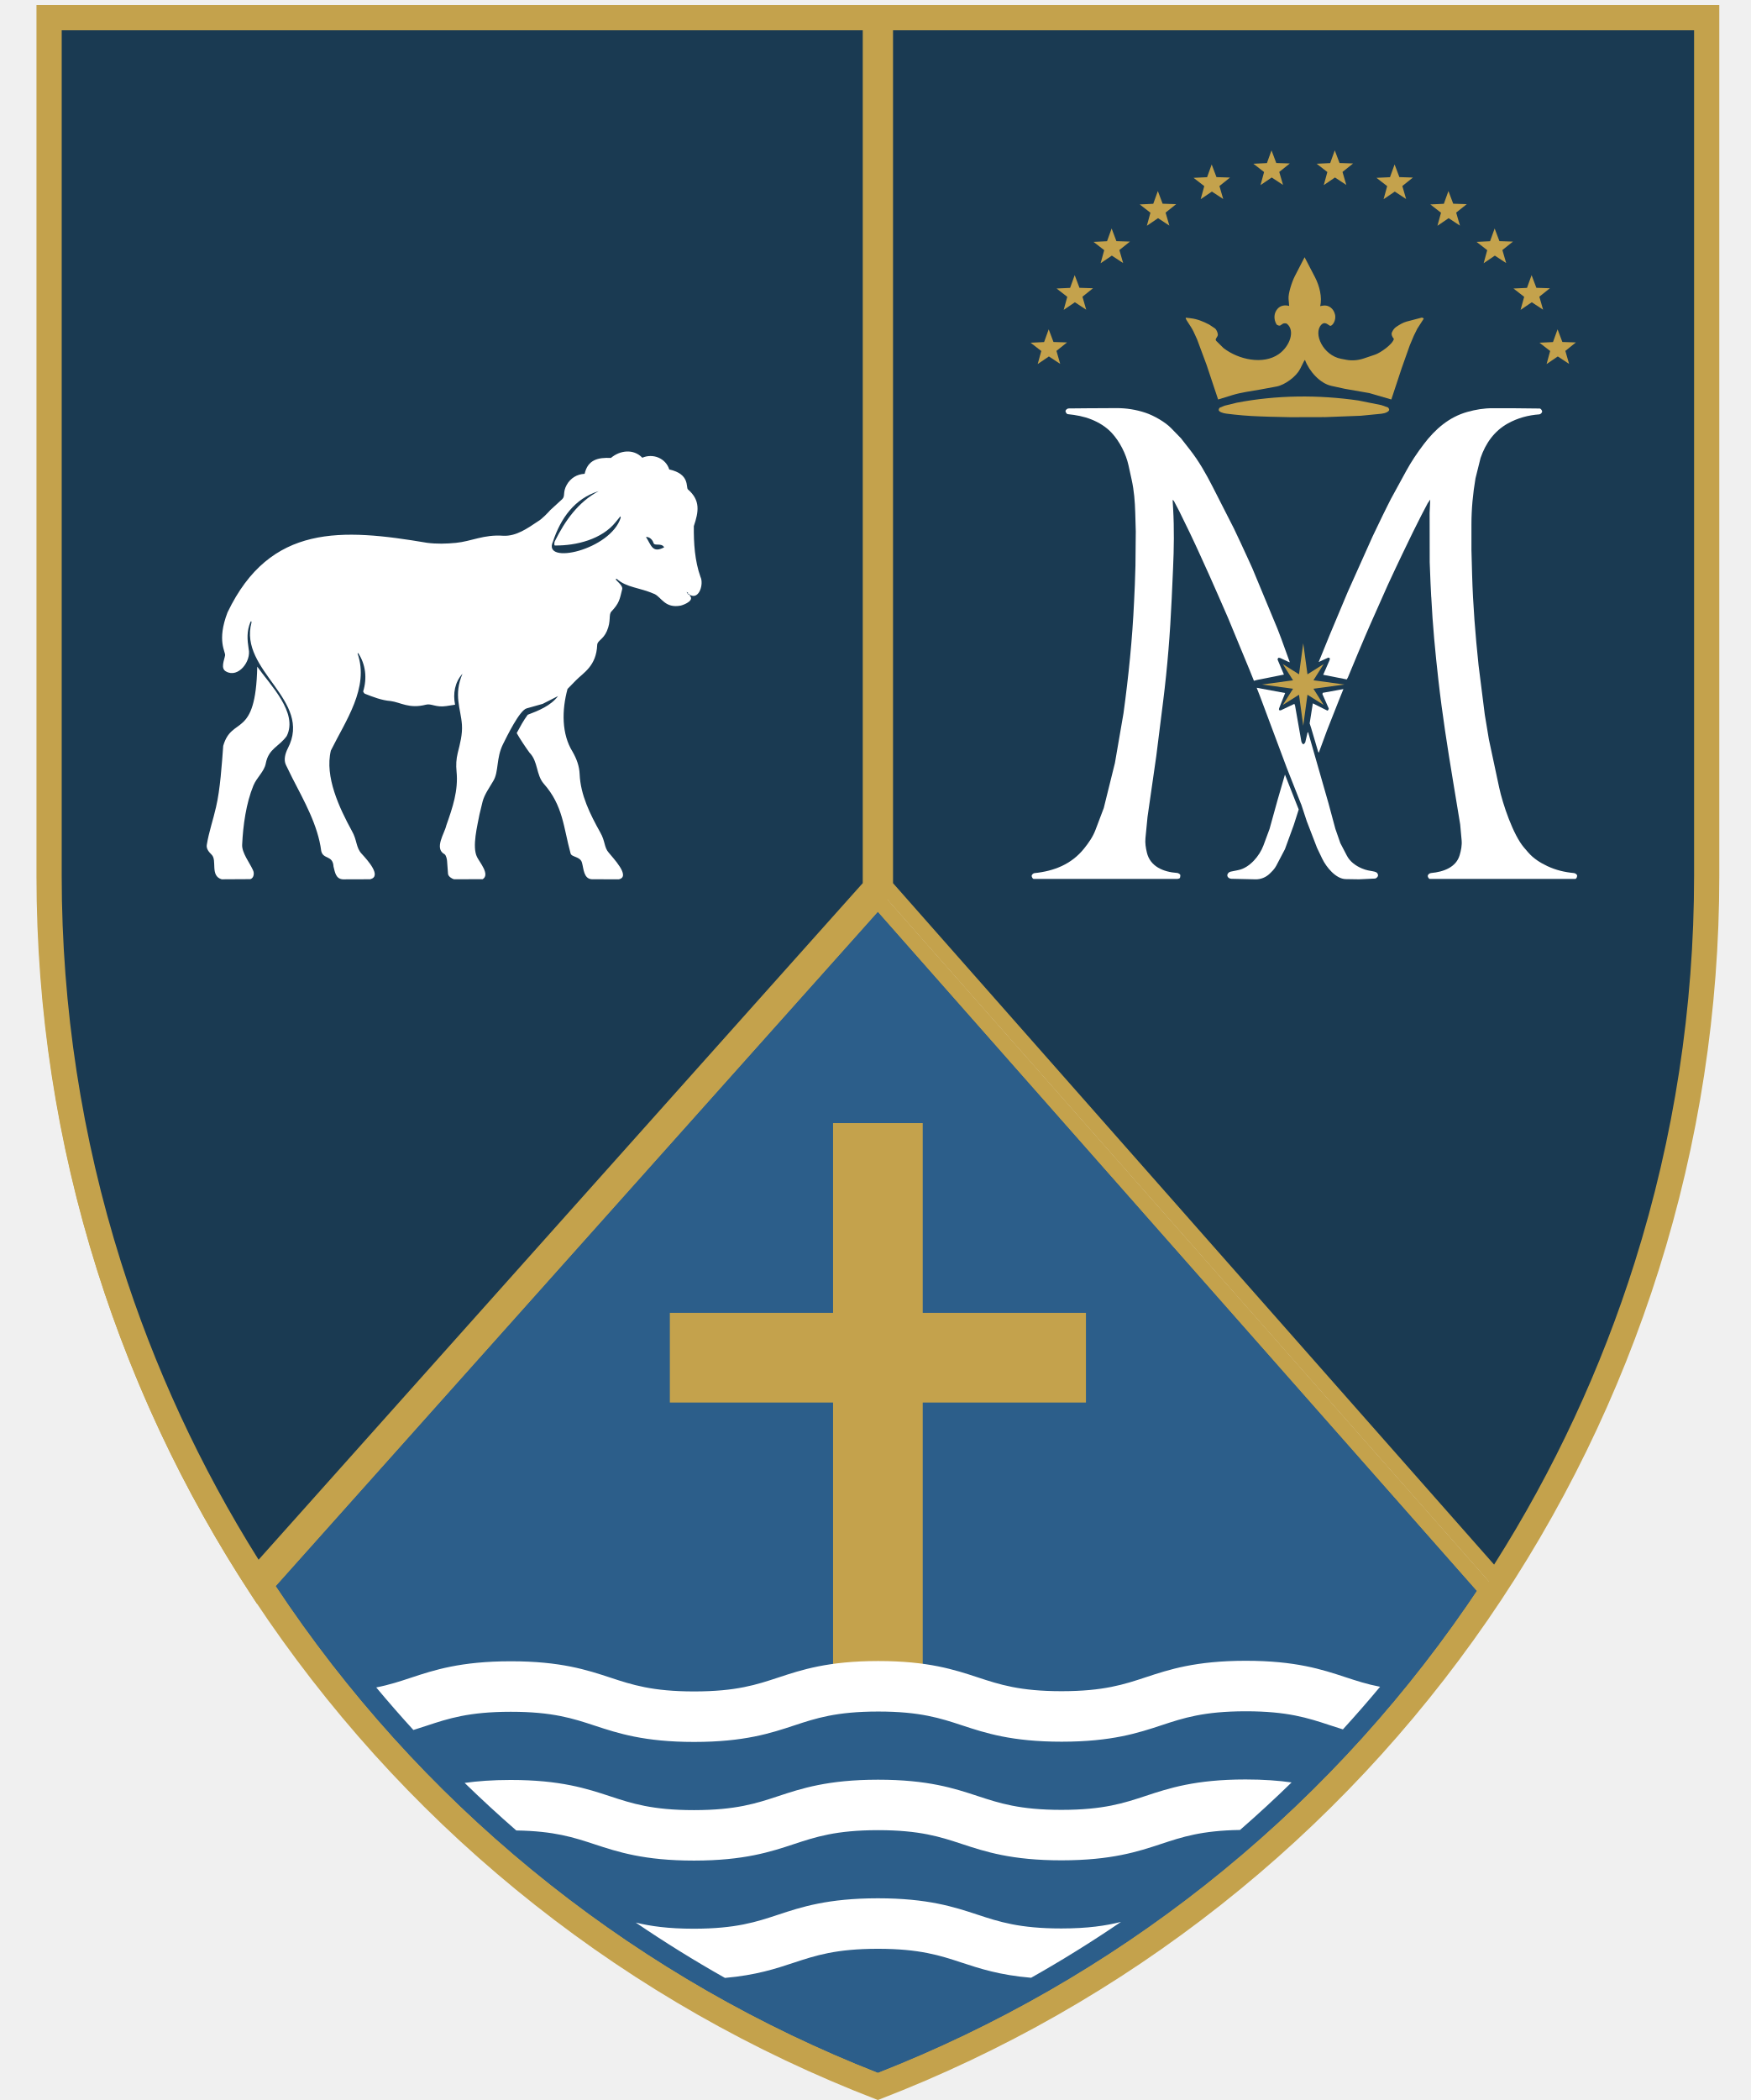
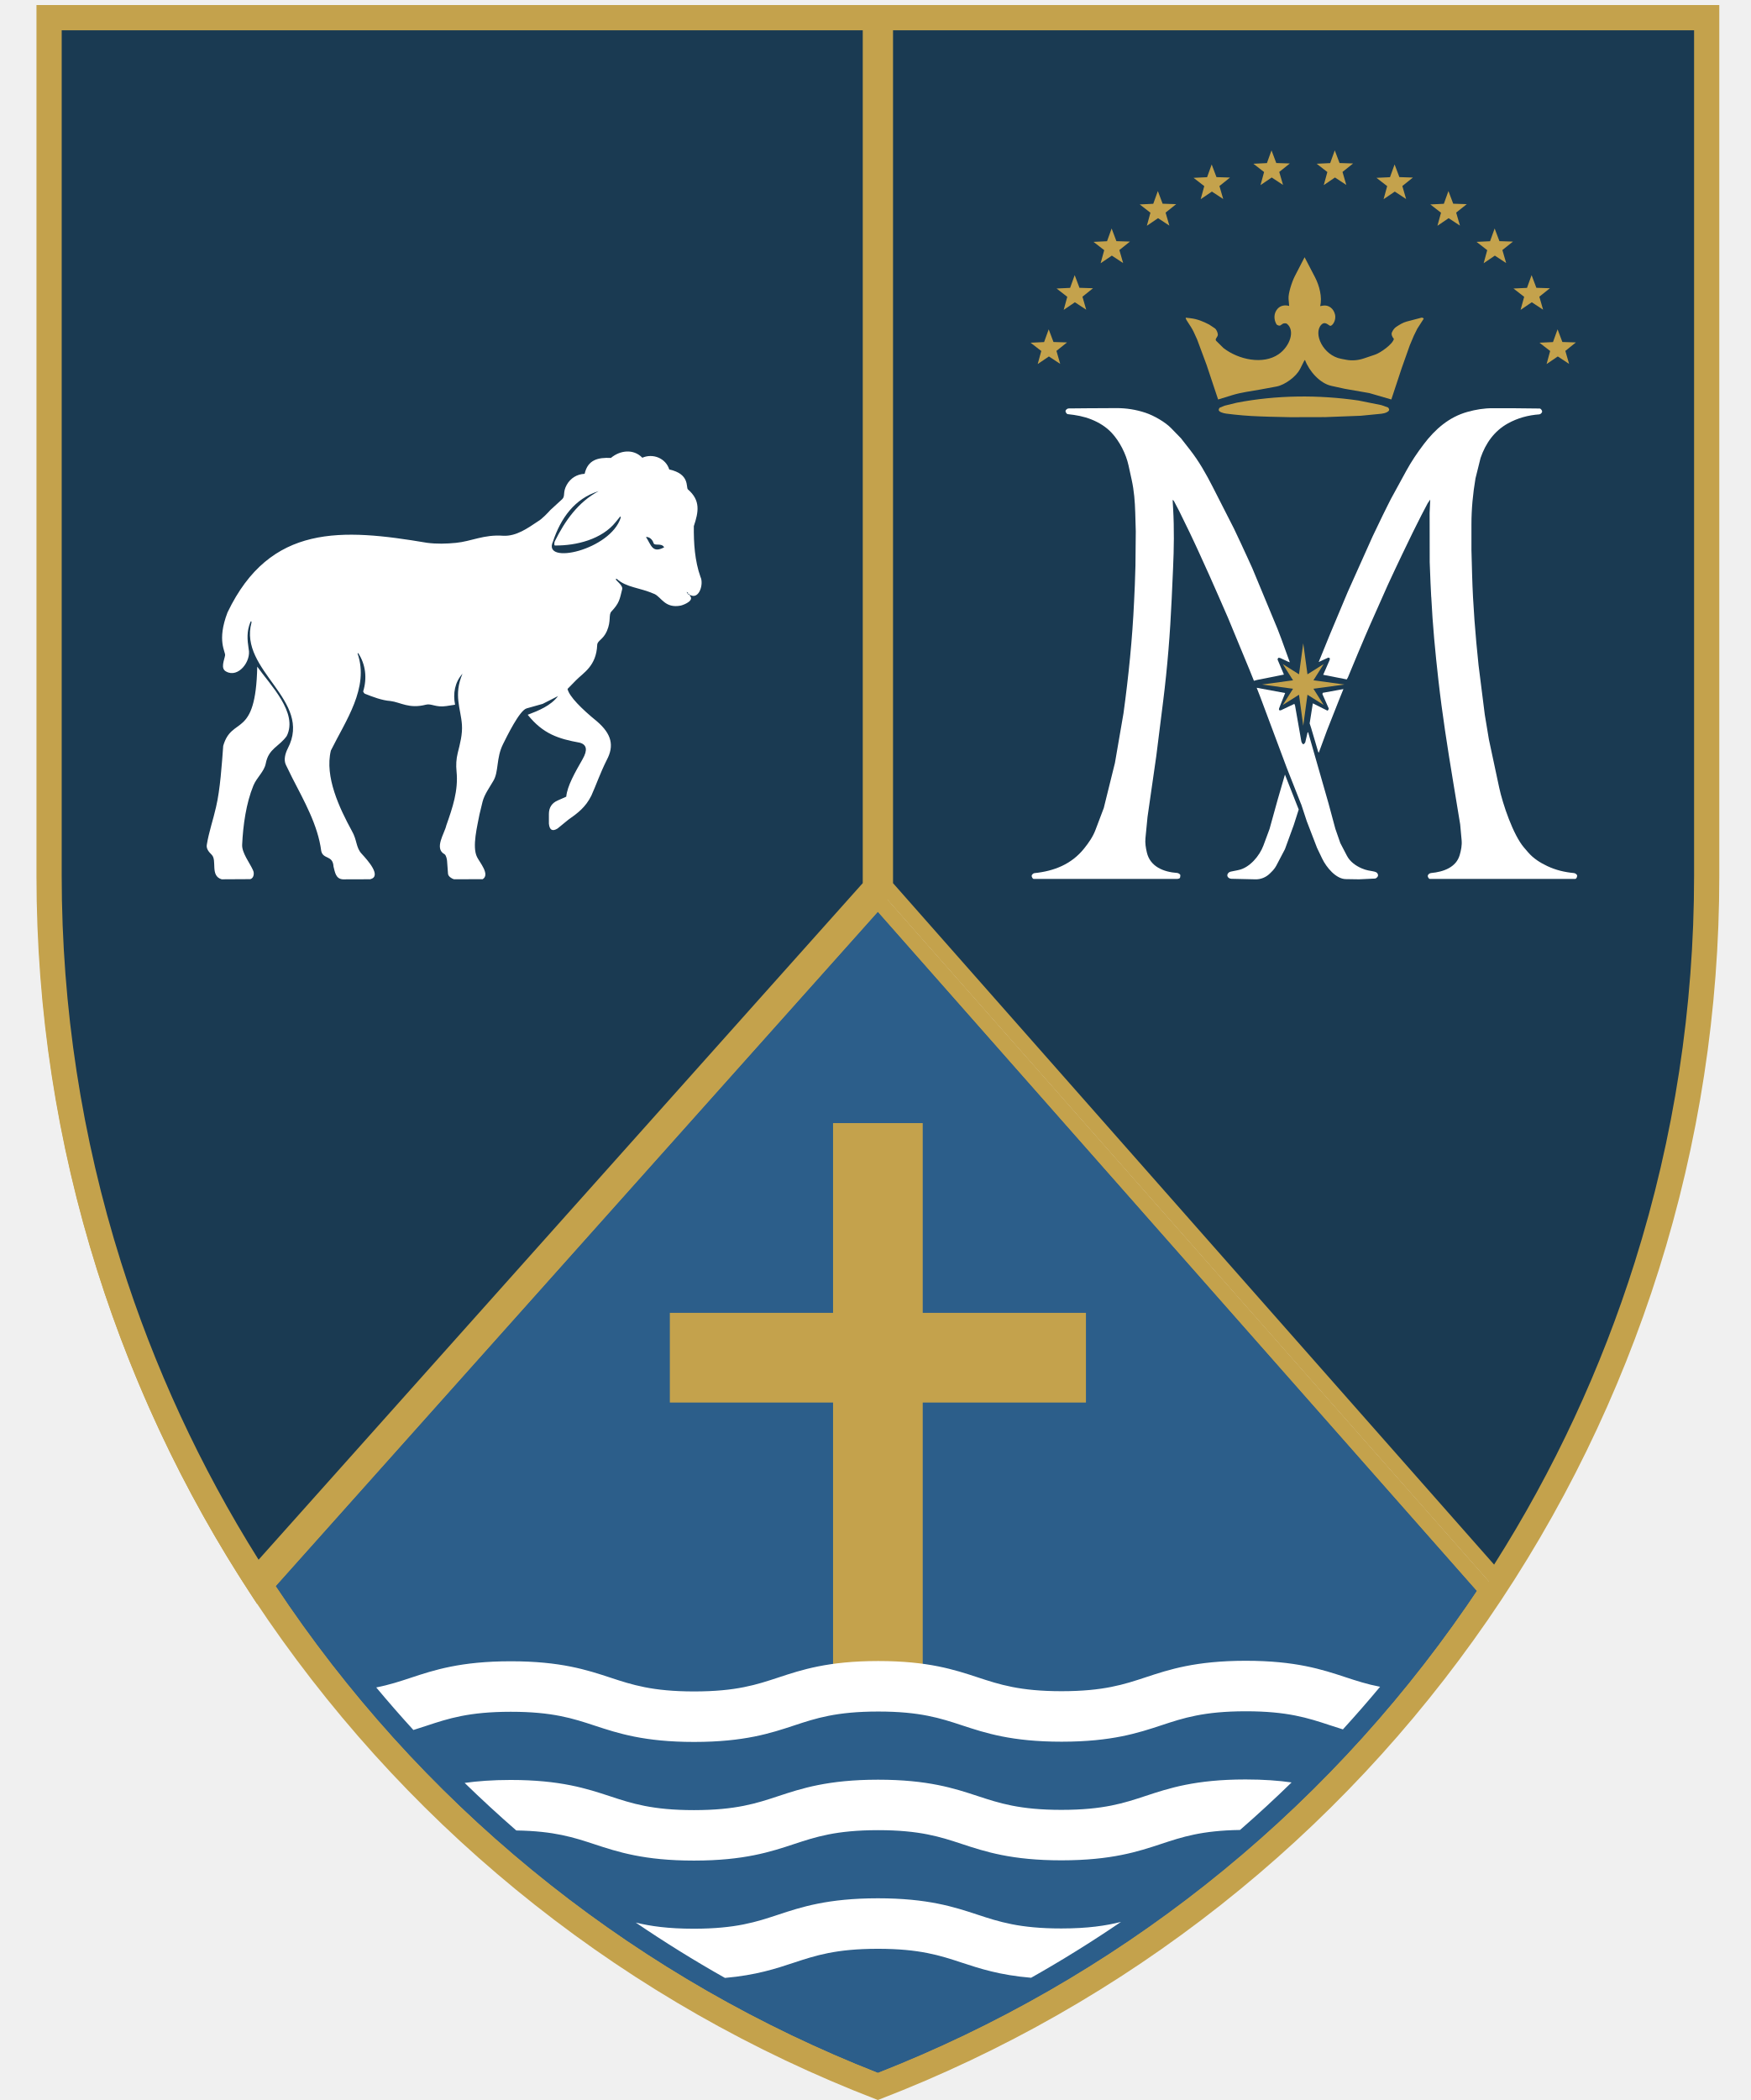
<svg xmlns="http://www.w3.org/2000/svg" id="AB7-combined-shield" viewBox="0 0 1024 1228">
  <g id="combined-shield-master">
    <g id="shield">
      <path d="M150.07,926.67c3.8,5.85,7.69,11.66,11.66,17.41,43.14,62.56,95.21,118.12,154.75,165.15,59.65,47.12,125.91,84.93,196.99,112.43,71.08-27.5,137.34-65.31,196.99-112.43,59.54-47.03,111.6-102.59,154.75-165.15,3.32-4.81,6.57-9.66,9.77-14.54l-361.51-409.76-363.4,406.88Z" fill="#c4a24c" />
      <path d="M513.48,1212.17c-69.05-27.07-133.46-64.03-191.5-109.88-58.84-46.48-110.3-101.4-152.95-163.23-2.61-3.78-5.23-7.66-7.81-11.56l352.23-394.37,350.42,397.19c-2.01,3-3.99,5.93-5.93,8.74-42.64,61.83-94.1,116.75-152.95,163.23-58.04,45.85-122.46,82.81-191.5,109.88Z" fill="#2c5e8a" />
      <path d="M145.5,930.44c-37.82-58.07-67.56-120.98-88.4-186.97-23.48-74.35-35.38-151.69-35.38-229.88V5.1h499.28v518.69l-370.62,414.15-4.88-7.49Z" fill="#c4a24c" />
      <path d="M151.25,912.07c-34.13-54.33-61.19-112.82-80.46-173.97-23.03-73.06-34.7-149.07-34.7-225.92V17.71h468.53v498.7l-353.37,395.65Z" fill="#1a3a52" />
      <path d="M513.48,8.86v510.94l361.51,409.76c38.45-58.57,68.57-122,89.62-188.8,23.3-73.93,35.11-150.83,35.11-228.58V8.86h-486.24Z" fill="#c4a24c" />
      <path d="M522.33,516.45V17.71h468.53v494.46c0,76.84-11.67,152.86-34.7,225.92-19.61,62.23-47.27,121.68-82.27,176.83l-351.56-398.48Z" fill="#1a3a52" />
      <path d="M21.33,2.95v509.22c0,78.35,11.9,155.85,35.38,230.36,22.98,72.93,56.68,141.87,100.16,204.91,43.48,63.04,95.95,119.04,155.95,166.43,60.4,47.71,127.55,85.97,199.59,113.72l1.06.41,1.06-.41c72.04-27.75,139.19-66.01,199.59-113.72,60-47.39,112.47-103.39,155.95-166.43,43.48-63.04,77.18-131.99,100.16-204.91,23.48-74.5,35.38-152,35.38-230.36V2.95H21.33ZM857.93,939.06c-42.64,61.83-94.1,116.75-152.95,163.23-58.04,45.85-122.46,82.81-191.5,109.88-69.05-27.07-133.46-64.03-191.5-109.88-58.84-46.48-110.3-101.4-152.95-163.23-2.61-3.78-5.23-7.66-7.81-11.56l352.23-394.37,350.42,397.19c-2.01,3-3.99,5.93-5.93,8.74ZM993.81,512.17c0,77.15-11.72,153.46-34.84,226.81-20.73,65.77-50.31,128.24-88.04,185.98l-357.46-405.17-359.32,402.31c-36.84-56.94-65.79-118.44-86.18-183.13-23.12-73.35-34.84-149.66-34.84-226.81V14.76h960.67v497.41Z" fill="#c4a24c" />
    </g>
    <polygon id="shield-cross" points="539.7 767.71 539.7 656.75 487.25 656.75 487.25 767.7 391.79 767.7 391.79 820.15 487.25 820.15 487.25 973.99 539.7 973.99 539.7 820.15 635.16 820.15 635.16 767.71 539.7 767.71" fill="#c4a24c" />
    <g id="shield-living-waters">
      <path d="M807.19,986.38c-7.06,8.47-14.31,16.77-21.73,24.9-2.72-.83-5.3-1.68-7.82-2.51-12.64-4.16-24.58-8.08-48.97-8.08h-.15c-24.5.02-36.45,3.97-49.1,8.15-13.64,4.5-29.11,9.62-58.35,9.64h-.16c-29.14,0-44.57-5.08-58.2-9.56-12.63-4.16-24.58-8.08-48.97-8.08h-.14c-24.5.01-36.45,3.96-49.11,8.14-13.64,4.51-29.11,9.62-58.35,9.64h-.16c-29.14,0-44.57-5.08-58.2-9.56-12.63-4.16-24.58-8.08-48.97-8.08h-.15c-24.5.02-36.45,3.97-49.11,8.15-2.5.83-5.06,1.67-7.76,2.5-7.43-8.12-14.67-16.42-21.73-24.88,7.69-1.51,13.87-3.55,20.23-5.66,13.64-4.5,29.11-9.62,58.35-9.64h.16c29.14,0,44.57,5.08,58.2,9.56,12.63,4.16,24.57,8.08,48.97,8.08h.15c24.5-.01,36.45-3.96,49.11-8.14,13.64-4.51,29.11-9.62,58.34-9.64h.16c29.14,0,44.57,5.08,58.2,9.56,12.64,4.16,24.58,8.08,48.97,8.08h.15c24.5-.02,36.45-3.97,49.1-8.15,13.65-4.5,29.11-9.62,58.35-9.64h.17c29.13,0,44.57,5.08,58.19,9.56,6.39,2.1,12.59,4.14,20.32,5.64Z" fill="#fff" />
      <path d="M755.45,1042.29c-9.78,9.54-19.84,18.81-30.16,27.8-22.41.33-33.88,4.12-45.98,8.12-13.64,4.51-29.11,9.62-58.35,9.64h-.16c-29.14,0-44.57-5.08-58.2-9.56-12.63-4.16-24.57-8.08-48.97-8.08h-.14c-24.5.02-36.45,3.97-49.11,8.15-13.64,4.5-29.11,9.62-58.35,9.64h-.16c-29.14,0-44.57-5.08-58.2-9.56-12.06-3.96-23.48-7.72-45.7-8.05-10.33-9-20.4-18.27-30.2-27.81,7.51-1.06,16.24-1.72,26.76-1.73h.16c29.14,0,44.57,5.08,58.2,9.56,12.63,4.16,24.57,8.08,48.97,8.08h.15c24.5-.02,36.45-3.97,49.11-8.15,13.64-4.5,29.11-9.62,58.34-9.64h.17c29.13,0,44.57,5.08,58.19,9.56,12.64,4.15,24.58,8.08,48.97,8.08h.15c24.5-.01,36.45-3.96,49.1-8.14,13.65-4.51,29.11-9.62,58.35-9.64h.17c10.58,0,19.35.67,26.89,1.74Z" fill="#fff" />
      <path d="M655.64,1123.87c-17.06,11.62-34.59,22.51-52.55,32.65-18.34-1.54-30.01-5.38-40.6-8.86-12.63-4.16-24.57-8.08-48.97-8.08h-.14c-24.5.01-36.45,3.96-49.11,8.14-10.51,3.48-22.1,7.3-40.25,8.89-17.83-10.05-35.22-20.85-52.16-32.36,8.63,2.11,18.91,3.59,33.89,3.59h.15c24.5-.02,36.45-3.97,49.11-8.15,13.64-4.51,29.11-9.62,58.34-9.64h.17c29.13,0,44.57,5.08,58.19,9.56,12.64,4.16,24.58,8.08,48.97,8.08h.15c15.51-.01,25.99-1.6,34.8-3.83Z" fill="#fff" />
    </g>
    <g id="shield-lamb">
-       <path d="M360.03,338.71c1.05,1.45,4.31,3.73,3.9,5.77-1.51,6.17-1.71,8.18-6.31,13.09-1.81,1.93-.04,5.41-2.65,11.43-2.21,5.09-5.56,5.55-5.67,8.12-.52,12.43-8.06,16.23-12.44,20.72l-4.91,5.02c-3.39,12.39-3.54,26.38,2.99,36.8,2.33,4.14,3.88,8.23,4.09,13.02.52,12.29,6.16,23.49,12.02,34.03,3.05,5.27,2.21,8.74,4.98,11.87,2.13,2.76,13.3,14.11,5.84,15.62l-15.71-.05c-4.79-.24-4.78-6.21-5.73-9.55-.9-3.87-6.13-3.25-6.7-5.56-4.15-15.03-4.31-27.93-15.7-40.76-4.56-5.31-3.24-13-8.32-18.14-2.01-2.73-5.89-8.5-7.49-11.48,2.09-3.87,3.89-7.23,6.43-10.69,6.35-2.39,13.57-5.33,17.74-10.93l-9,4.56-9.24,2.6c-4.23.95-11.81,16.73-13.96,21-4.04,8.12-2.41,16.06-5.62,21.39-2.17,3.79-5.26,7.97-6.33,12.24l-1.78,7.35c-1.21,6.61-4.47,18.93-1.45,24.96,1.47,3.08,7.74,10.17,3.34,12.97l-16.82.06c-1.44-.43-3.38-1.73-3.49-3.24l-.56-7.57c-.08-1.09-.59-3.27-1.44-3.83-6.31-3.35.02-12.25,1.01-16.87,3.66-10.41,7.11-20.38,5.98-31.58-.37-3.68-.19-7.19.7-10.79,1.35-5.4,2.84-10.93,2.45-16.52-.65-9.42-5.01-17.3.33-29.8-4.47,4.92-5.66,11.59-4.34,18.12l-5.13.79c-6.07.94-8.77-1.62-11.85-.82-9.99,2.59-14.83-1.39-20.84-2.14-4.97-.34-10.29-2.42-14.89-4.22-.4-.15-1-1.09-1.05-1.36,2.39-7.75,1.47-15.82-2.91-22.45l-.37.23c7.01,19.97-7.14,39.6-15.61,56.79-3.69,15.26,4.94,33.53,12.31,47.03,3.08,5.3,2.29,9.73,5.76,13.37,3.34,3.64,11.96,13.11,4.93,14.85l-15.84.05c-4.35-.17-4.77-4.29-5.61-7.48-.37-6.82-6.01-4.01-7.18-9.08-1.91-15.1-10.13-29.49-16.95-42.8l-3.7-7.54c-1.45-2.97-.39-6.67,1.03-9.55,14.95-28.45-28.78-45.44-21.17-73.73-.02-.94-.26-1.09-.68-.16-2.17,5.31-1.82,10.15-.99,15.56,1.66,7.25-6.11,17.27-13.19,13.24-3.41-1.74-1.05-6.69-.6-9.37.48-2.07-5.03-8.39,1.44-25.19,24.89-51.96,67.06-49.08,116.7-40.7,5.63.73,11.24.58,16.9.03,8.96-.86,16.34-5,27.66-4.15,7.74.39,14.41-4.52,20.55-8.59,1.96-1.08,5.54-4.79,7.03-6.47l6.84-6.27c2.05-1.87.21-3.96,2.71-8.42,2.2-3.94,6-6.27,10.48-6.47,1.87-8.3,7.93-9.64,15.36-9.28,5.29-4.45,13.14-5.54,18.38-.12,6.16-2.72,13.71.23,15.76,6.87,12.14,2.6,9.7,10.35,10.87,11.6,7.54,6.5,6.29,13.14,3.5,21.51-.11,9.95.54,20.28,3.88,29.69,2.01,4.01-.67,13.32-5.91,10.66l-.65.07c3.48,2.77-2.45,5.41-4.93,6.05-9.21,1.79-11.32-4.82-15.36-6.75-9.03-3.96-16.31-3.67-22.08-8.86l-.68.19h-.04ZM360.14,305.26c-8.08,10.11-23.03,13.88-35.6,13.72-.53.03-.32-1.97-.02-2.49,5.91-11.9,13.67-22.95,25.65-29.29-14.12,4.34-22.24,15.93-26.75,29.49-6.47,14.03,33.73,4.91,39.65-14.01l-.2-.77-2.73,3.34h0ZM382.24,317.53c-.67-2.12-2.42-3.63-4.42-3.54,3.15,4.86,3.72,9.74,10.65,6.06-1.54-2.8-5.62-.56-6.23-2.51h0ZM360.26,337.92l-.59-.06.59.06ZM402.63,346.83l-1.06-.71.55.99.51-.28ZM402.89,347.16l-.41.42.32.29.4-.36-.3-.35h0Z" fill="#fff" />
+       <path d="M360.03,338.71c1.05,1.45,4.31,3.73,3.9,5.77-1.51,6.17-1.71,8.18-6.31,13.09-1.81,1.93-.04,5.41-2.65,11.43-2.21,5.09-5.56,5.55-5.67,8.12-.52,12.43-8.06,16.23-12.44,20.72l-4.91,5.02C332.888,407.23 340.218,414.559 349.239,421.889 C357.696,429.218 359.387,435.984 354.877,444.441 C350.93,452.335 348.675,459.1 345.856,465.302 C342.473,472.068 337.962,475.451 332.324,479.397 L326.122,484.472 Q321.612,487.291 321.048,481.653 L321.048,476.015 Q321.048,470.376 326.122,468.121 L331.197,465.866 C331.761,459.664 336.271,451.771 340.782,443.877 Q345.292,435.984 339.09,434.293 C326.686,432.037 317.665,429.218 308.650,417.970 c6.35-2.39,13.57-5.33,17.74-10.93l-9,4.56-9.24,2.6c-4.23.95-11.81,16.73-13.96,21-4.04,8.12-2.41,16.06-5.62,21.39-2.17,3.79-5.26,7.97-6.33,12.24l-1.78,7.35c-1.21,6.61-4.47,18.93-1.45,24.96,1.47,3.08,7.74,10.17,3.34,12.97l-16.82.06c-1.44-.43-3.38-1.73-3.49-3.24l-.56-7.57c-.08-1.09-.59-3.27-1.44-3.83-6.31-3.35.02-12.25,1.01-16.87,3.66-10.41,7.11-20.38,5.98-31.58-.37-3.68-.19-7.19.7-10.79,1.35-5.4,2.84-10.93,2.45-16.52-.65-9.42-5.01-17.3.33-29.8-4.47,4.92-5.66,11.59-4.34,18.12l-5.13.79c-6.07.94-8.77-1.62-11.85-.82-9.99,2.59-14.83-1.39-20.84-2.14-4.97-.34-10.29-2.42-14.89-4.22-.4-.15-1-1.09-1.05-1.36,2.39-7.75,1.47-15.82-2.91-22.45l-.37.23c7.01,19.97-7.14,39.6-15.61,56.79-3.69,15.26,4.94,33.53,12.31,47.03,3.08,5.3,2.29,9.73,5.76,13.37,3.34,3.64,11.96,13.11,4.93,14.85l-15.84.05c-4.35-.17-4.77-4.29-5.61-7.48-.37-6.82-6.01-4.01-7.18-9.08-1.91-15.1-10.13-29.49-16.95-42.8l-3.7-7.54c-1.45-2.97-.39-6.67,1.03-9.55,14.95-28.45-28.78-45.44-21.17-73.73-.02-.94-.26-1.09-.68-.16-2.17,5.31-1.82,10.15-.99,15.56,1.66,7.25-6.11,17.27-13.19,13.24-3.41-1.74-1.05-6.69-.6-9.37.48-2.07-5.03-8.39,1.44-25.19,24.89-51.96,67.06-49.08,116.7-40.7,5.63.73,11.24.58,16.9.03,8.96-.86,16.34-5,27.66-4.15,7.74.39,14.41-4.52,20.55-8.59,1.96-1.08,5.54-4.79,7.03-6.47l6.84-6.27c2.05-1.87.21-3.96,2.71-8.42,2.2-3.94,6-6.27,10.48-6.47,1.87-8.3,7.93-9.64,15.36-9.28,5.29-4.45,13.14-5.54,18.38-.12,6.16-2.72,13.71.23,15.76,6.87,12.14,2.6,9.7,10.35,10.87,11.6,7.54,6.5,6.29,13.14,3.5,21.51-.11,9.95.54,20.28,3.88,29.69,2.01,4.01-.67,13.32-5.91,10.66l-.65.07c3.48,2.77-2.45,5.41-4.93,6.05-9.21,1.79-11.32-4.82-15.36-6.75-9.03-3.96-16.31-3.67-22.08-8.86l-.68.19h-.04ZM360.14,305.26c-8.08,10.11-23.03,13.88-35.6,13.72-.53.03-.32-1.97-.02-2.49,5.91-11.9,13.67-22.95,25.65-29.29-14.12,4.34-22.24,15.93-26.75,29.49-6.47,14.03,33.73,4.91,39.65-14.01l-.2-.77-2.73,3.34h0ZM382.24,317.53c-.67-2.12-2.42-3.63-4.42-3.54,3.15,4.86,3.72,9.74,10.65,6.06-1.54-2.8-5.62-.56-6.23-2.51h0ZM360.26,337.92l-.59-.06.59.06ZM402.63,346.83l-1.06-.71.55.99.51-.28ZM402.89,347.16l-.41.42.32.29.4-.36-.3-.35h0Z" fill="#fff" />
      <path d="M147.95,508.82c.89,1.65.61,4.61-1.52,5.27l-16.78.09c-6.94-2.06-2.51-11.08-5.85-14.37-1.67-1.65-3.3-3.54-2.82-5.94,1.2-7.39,3.74-14.62,5.37-21.89,2.44-10.3,3.42-25.16,4.21-35.84,5.13-17.8,19.04-3.52,19.9-46.31,7.6,10.7,24.02,26.95,17.25,40.56-4.44,6.24-10.56,7.21-12.26,16.04-.92,4.83-5.25,8.09-7.25,12.96-4.24,10.33-6.03,23.12-6.56,34.47-.31,4.76,4.48,10.81,6.32,14.95h0Z" fill="#fff" />
    </g>
    <g id="shield-marian-m">
      <g>
        <path d="M760.27,215.97c-2.08,4.15-8.68,9.13-13.62,10.05l-9.51,1.76c-5.55,1.02-11.01,1.62-16.36,3.27l-8.31,2.56-6.74-20.22-5.54-14.9-2.04-4.45c-1.7-3.71-5.75-8.41-4.37-8.25l2.63.31c3.89.45,7.39,1.9,10.84,3.7l3.22,2.13c.97.64,1.77,2.44,1.85,3.71.09,1.37-2.05,2.63-.94,3.71l4.25,4.19c8.82,6.82,23.14,9.87,32.23,3.59,6.63-4.59,9.83-13.9,4.81-17.83-.48-.38-1.92-.29-2.41.05l-1.38.94c-.53.36-1.94-.05-2.34-.77-1.66-2.97-1.51-6.54.78-9.04,1.73-1.9,4.3-2.23,6.7-1.58l-.35-4.18c-.26-3,1.95-9.88,3.61-13.12l5.77-11.19,6.1,11.72c2.57,4.94,4.32,11.75,3,16.88l1.56-.28c3.48-.6,6.3,1.77,7.11,5.1.92,3.77-1.78,7.08-2.89,6.67s-2.98-2.9-5.18-.52c-4.74,5.14,1.13,17.82,11.65,19.83l2.99.57c3.44.66,7.05.32,10.36-.8l6.58-2.22c3.06-1.03,10.39-6.14,10.94-9.22-.72-.67-1.67-2.49-1.18-3.68.53-1.27,1.43-2.57,2.5-3.28,1.97-1.3,3.93-2.55,6.16-3.14l8.71-2.29c.36-.1,1.45.34,1.21.7l-3.71,5.77-2.02,4.1-2.37,5.62-4.73,13.35-6.06,18.31-12.86-3.74-14.34-2.5-7.9-1.73c-6.62-1.45-12.94-8.52-15.41-15.18l-.53.68-2.43,4.84h-.03Z" fill="#c4a24c" />
        <path d="M774.61,243.91l-19.85.05-12.45-.28-5.72-.2c-6.57-.23-12.83-.77-19.37-1.61-2.02-.26-4.25-1.05-4.4-2.07-.05-.34.31-1.27.63-1.41l2.78-1.15,7.15-1.75c23.26-4.49,47.75-4.7,71.18-1.29l13.45,2.71,3.77,1.34c.28.1.72.94.74,1.23.09,1.22-2.33,2.23-4.5,2.45l-12.09,1.19-21.34.81.02-.02Z" fill="#c4a24c" />
      </g>
      <g id="marian-m">
        <g>
          <path d="M837.11,349.11l-.41-8.31-.47-12.06-.05-28.85.36-7.76-1.48,2.13-3.74,7.13-4.84,9.64-6.27,12.97-3.61,7.6-2.06,4.4-2.81,6.04-10.35,23.3-2.8,6.45-4.42,10.44-5.78,13.91c-.13.3-.58,1.03-.68,1.16l-5.02-.99-8.75-1.72,3.79-8.7c.11-.25.15-1.04-.04-1.11l-.74-.25-5.64,2.58,6.52-16.03,10.44-24.88,14.63-32.65,5.87-12.22,2.92-5.89,1.9-3.76,8.94-16.36c3.01-5.5,6.4-10.52,10.18-15.5,6.69-8.83,14.8-15.95,25.59-18.96,4.85-1.36,9.72-2.16,14.74-2.15h10.98l16.54.18c.66,0,1.47,1.14,1.45,1.8-.02.59-.93,1.56-1.62,1.61-6.61.48-12.7,2.14-18.45,5.32-7.93,4.4-13.02,11.62-15.95,20.17l-2.96,11.89c-1.53,9-2.38,17.85-2.38,27.03v14.85l.39,14.5c.5,17.82,1.9,35.17,3.77,52.92l3.64,28.88,2.4,14.48,5.99,28.05c2.13,9.94,8.23,27.86,14.56,35.23l2.42,2.81c3.05,3.54,6.97,6.03,11.21,8.03,4.95,2.33,10.03,3.55,15.56,4.07.73.07,1.55.67,1.81,1.21s-.23,2.21-1.1,2.21h-84.98c-.7,0-1.35-1.41-1.21-1.93.19-.72,1.01-1.41,1.91-1.5,7.36-.69,14.68-3.35,16.76-10.52.81-2.78,1.4-5.74,1.13-8.66l-.85-9.28-4.17-25.28c-3.28-19.82-6.33-39.25-8.58-59.21-1.83-16.17-3.34-31.97-4.16-48.46l-.04-.02Z" fill="#fff" />
          <path d="M767.13,426.49l-1.12-3.49,1.86-11.71,8.44,4.22c.46.23,1.06-1.2.8-1.37l-3.64-8.26.2-.74,9.18-1.67,2.91-.53-2.37,5.87-7.26,18.37-4.44,12.05-.31.82c-.06.16-.37-.31-.43-.53l-1.65-5.63-2.18-7.37h0Z" fill="#fff" />
          <path d="M685.86,292.33l.3,5.17c.66,11.69.49,23.14-.04,34.85l-.8,17.75c-.91,20.18-2.49,39.95-5,59.97l-4.03,32.14-5.1,35.44-1.22,12.48c-.28,2.83.19,5.7.84,8.43,1.92,8.13,9.61,11.35,17.78,11.92.65.05,1.82.78,1.79,1.35-.03.57-.1,1.17-.2,1.48-.13.37-1.11.65-1.71.65h-83.81c-.74,0-1.34-1.41-1.24-1.94s.91-1.37,1.57-1.44c11.62-1.2,21.7-5.22,29.04-14.33,2.72-3.39,5.18-6.88,6.71-10.94l4.85-12.81,6.53-26.36,5.02-29.1c2.97-21.83,5.18-43.36,6.18-65.33l.44-9.7.36-11.24.19-20.05-.31-10.86c-.19-6.52-.67-12.86-2.07-19.21l-1.87-8.54c-1.46-6.66-5.17-13.99-9.87-19.03-3.3-3.52-7.38-6.01-11.85-7.81-4.47-1.79-8.98-2.58-13.86-3.1-.59-.06-1.36-1.3-1.27-1.88.1-.65,1.1-1.45,1.8-1.45l10.52-.1,17.4-.09c5.83-.03,11.5.87,17.03,2.71,4.93,1.63,11.57,5.44,15.03,9.01l5.74,5.9,5.3,6.78c5.26,6.73,9.37,14,13.27,21.64l12.44,24.42,3.87,8.2,4.18,9.06,2.65,5.82,14.71,35.4,2.24,5.84,5.02,13.87-1.2-.45-4.28-2.01c-.24-.11-.86-.21-1.07-.21-.29,0-.71.86-.59,1.13l3.37,7.95.32.76s-.32.06-.62.12l-7.28,1.47-7.78,1.54-1.87.5-2.61-6.5-12.55-30.33-5.38-12.32-5.53-12.52-6.39-14.08-2.04-4.41-2.95-6.27-6.2-12.71-3.19-6.08c-.06-.12-.8-.63-.71-.56v.02Z" fill="#fff" />
        </g>
        <path d="M805.96,511.54c-.53-2.76-4.17-1.43-9.49-3.75-3.59-1.56-6.86-3.93-8.67-7.39l-3.85-7.39-2.9-8.34-4.01-14.89-11.87-41.44c-.09-.05-.25-.13-.34-.17l-1.37,5.84c-.08.35-.89,1.26-1.18,1.2-.45-.08-1.03-1.14-1.13-1.66l-2.71-15.43-.94-5.38c-.05-.26-.39-1.08-.45-1.14l-7.86,3.74c-.27.13-1.08,0-1.11-.22-.02-.15-.02-.69.07-.92l3.53-8.94-16.65-3.08,1.97,5.03,15.62,41.79h0l8.38,21.24c.07,0,.11,0,.05.02l3.26,9.91,6.03,15.66,2.99,6.24c2.47,5.16,8.08,11.91,13.78,12l7.78.12,9.24-.44c.98-.05,2.05-1.21,1.86-2.2h-.02Z" fill="#fff" />
        <path d="M758.86,471.46h0l-7.3-18.52-4.31,14.85-4.7,16.96-3.58,9.67c-2.23,6.03-8.05,12.99-14.54,14.33l-4.69.97c-1.05.22-1.97,1.26-1.88,2.27.1,1.05,1.18,1.86,2.36,1.89l14.09.32c3.12.07,6.11-1.17,8.32-3.3,1.45-1.4,2.9-2.84,3.83-4.62l5.11-9.74,5.14-14.09,2.91-9.09-.75-1.9Z" fill="#fff" />
      </g>
      <g id="Stars">
        <polygon id="Left_Star" data-name="Left Star" points="620.11 212.79 613.5 208.44 606.94 212.89 609.04 205.25 602.78 200.4 610.69 200.03 613.38 192.58 616.17 199.99 624.09 200.24 617.91 205.19 620.11 212.79" fill="#c4a24c" />
        <polygon points="635.32 181.1 628.7 176.75 622.15 181.2 624.24 173.57 617.99 168.71 625.9 168.34 628.58 160.89 631.38 168.3 639.3 168.55 633.12 173.5 635.32 181.1" fill="#c4a24c" />
        <polygon points="656.92 153.83 650.31 149.48 643.75 153.93 645.85 146.29 639.59 141.43 647.5 141.06 650.19 133.61 652.98 141.02 660.9 141.27 654.72 146.22 656.92 153.83" fill="#c4a24c" />
        <polygon points="683.96 131.93 677.34 127.58 670.79 132.03 672.88 124.39 666.62 119.54 674.53 119.17 677.22 111.72 680.01 119.12 687.93 119.38 681.75 124.33 683.96 131.93" fill="#c4a24c" />
        <polygon points="715.45 116.38 708.83 112.03 702.28 116.48 704.37 108.84 698.11 103.99 706.02 103.62 708.71 96.17 711.51 103.57 719.42 103.83 713.24 108.78 715.45 116.38" fill="#c4a24c" />
        <polygon points="750.44 108.14 743.82 103.79 737.27 108.24 739.36 100.6 733.1 95.75 741.01 95.38 743.7 87.93 746.49 95.34 754.41 95.59 748.23 100.54 750.44 108.14" fill="#c4a24c" />
        <polygon points="787.44 108.14 780.82 103.79 774.27 108.24 776.36 100.6 770.11 95.75 778.02 95.38 780.7 87.93 783.5 95.34 791.42 95.59 785.23 100.54 787.44 108.14" fill="#c4a24c" />
        <polygon points="822.43 116.38 815.81 112.03 809.26 116.48 811.35 108.84 805.09 103.99 813 103.62 815.69 96.16 818.49 103.57 826.4 103.83 820.22 108.78 822.43 116.38" fill="#c4a24c" />
        <polygon points="853.92 131.93 847.3 127.58 840.75 132.03 842.84 124.39 836.59 119.54 844.5 119.17 847.18 111.72 849.98 119.12 857.9 119.38 851.71 124.33 853.92 131.93" fill="#c4a24c" />
        <polygon points="880.95 153.83 874.33 149.48 867.78 153.93 869.87 146.29 863.62 141.43 871.53 141.06 874.21 133.61 877.01 141.02 884.93 141.27 878.74 146.22 880.95 153.83" fill="#c4a24c" />
        <polygon points="902.55 181.1 895.94 176.75 889.38 181.2 891.48 173.57 885.22 168.71 893.13 168.34 895.82 160.89 898.61 168.3 906.53 168.55 900.35 173.5 902.55 181.1" fill="#c4a24c" />
        <polygon id="Right_Star" data-name="Right Star" points="917.76 212.79 911.14 208.44 904.59 212.89 906.68 205.25 900.43 200.4 908.34 200.03 911.02 192.58 913.82 199.99 921.74 200.24 915.56 205.19 917.76 212.79" fill="#c4a24c" />
      </g>
      <polygon id="marian-star" points="774.21 412.24 764.73 406.25 762.26 424.38 759.78 406.25 750.3 412.24 756.29 402.76 738.16 400.28 756.29 397.81 750.3 388.33 759.78 394.31 762.26 376.18 764.73 394.31 774.21 388.33 768.23 397.81 786.36 400.28 768.23 402.76 774.21 412.24" fill="#c4a24c" />
    </g>
  </g>
</svg>
